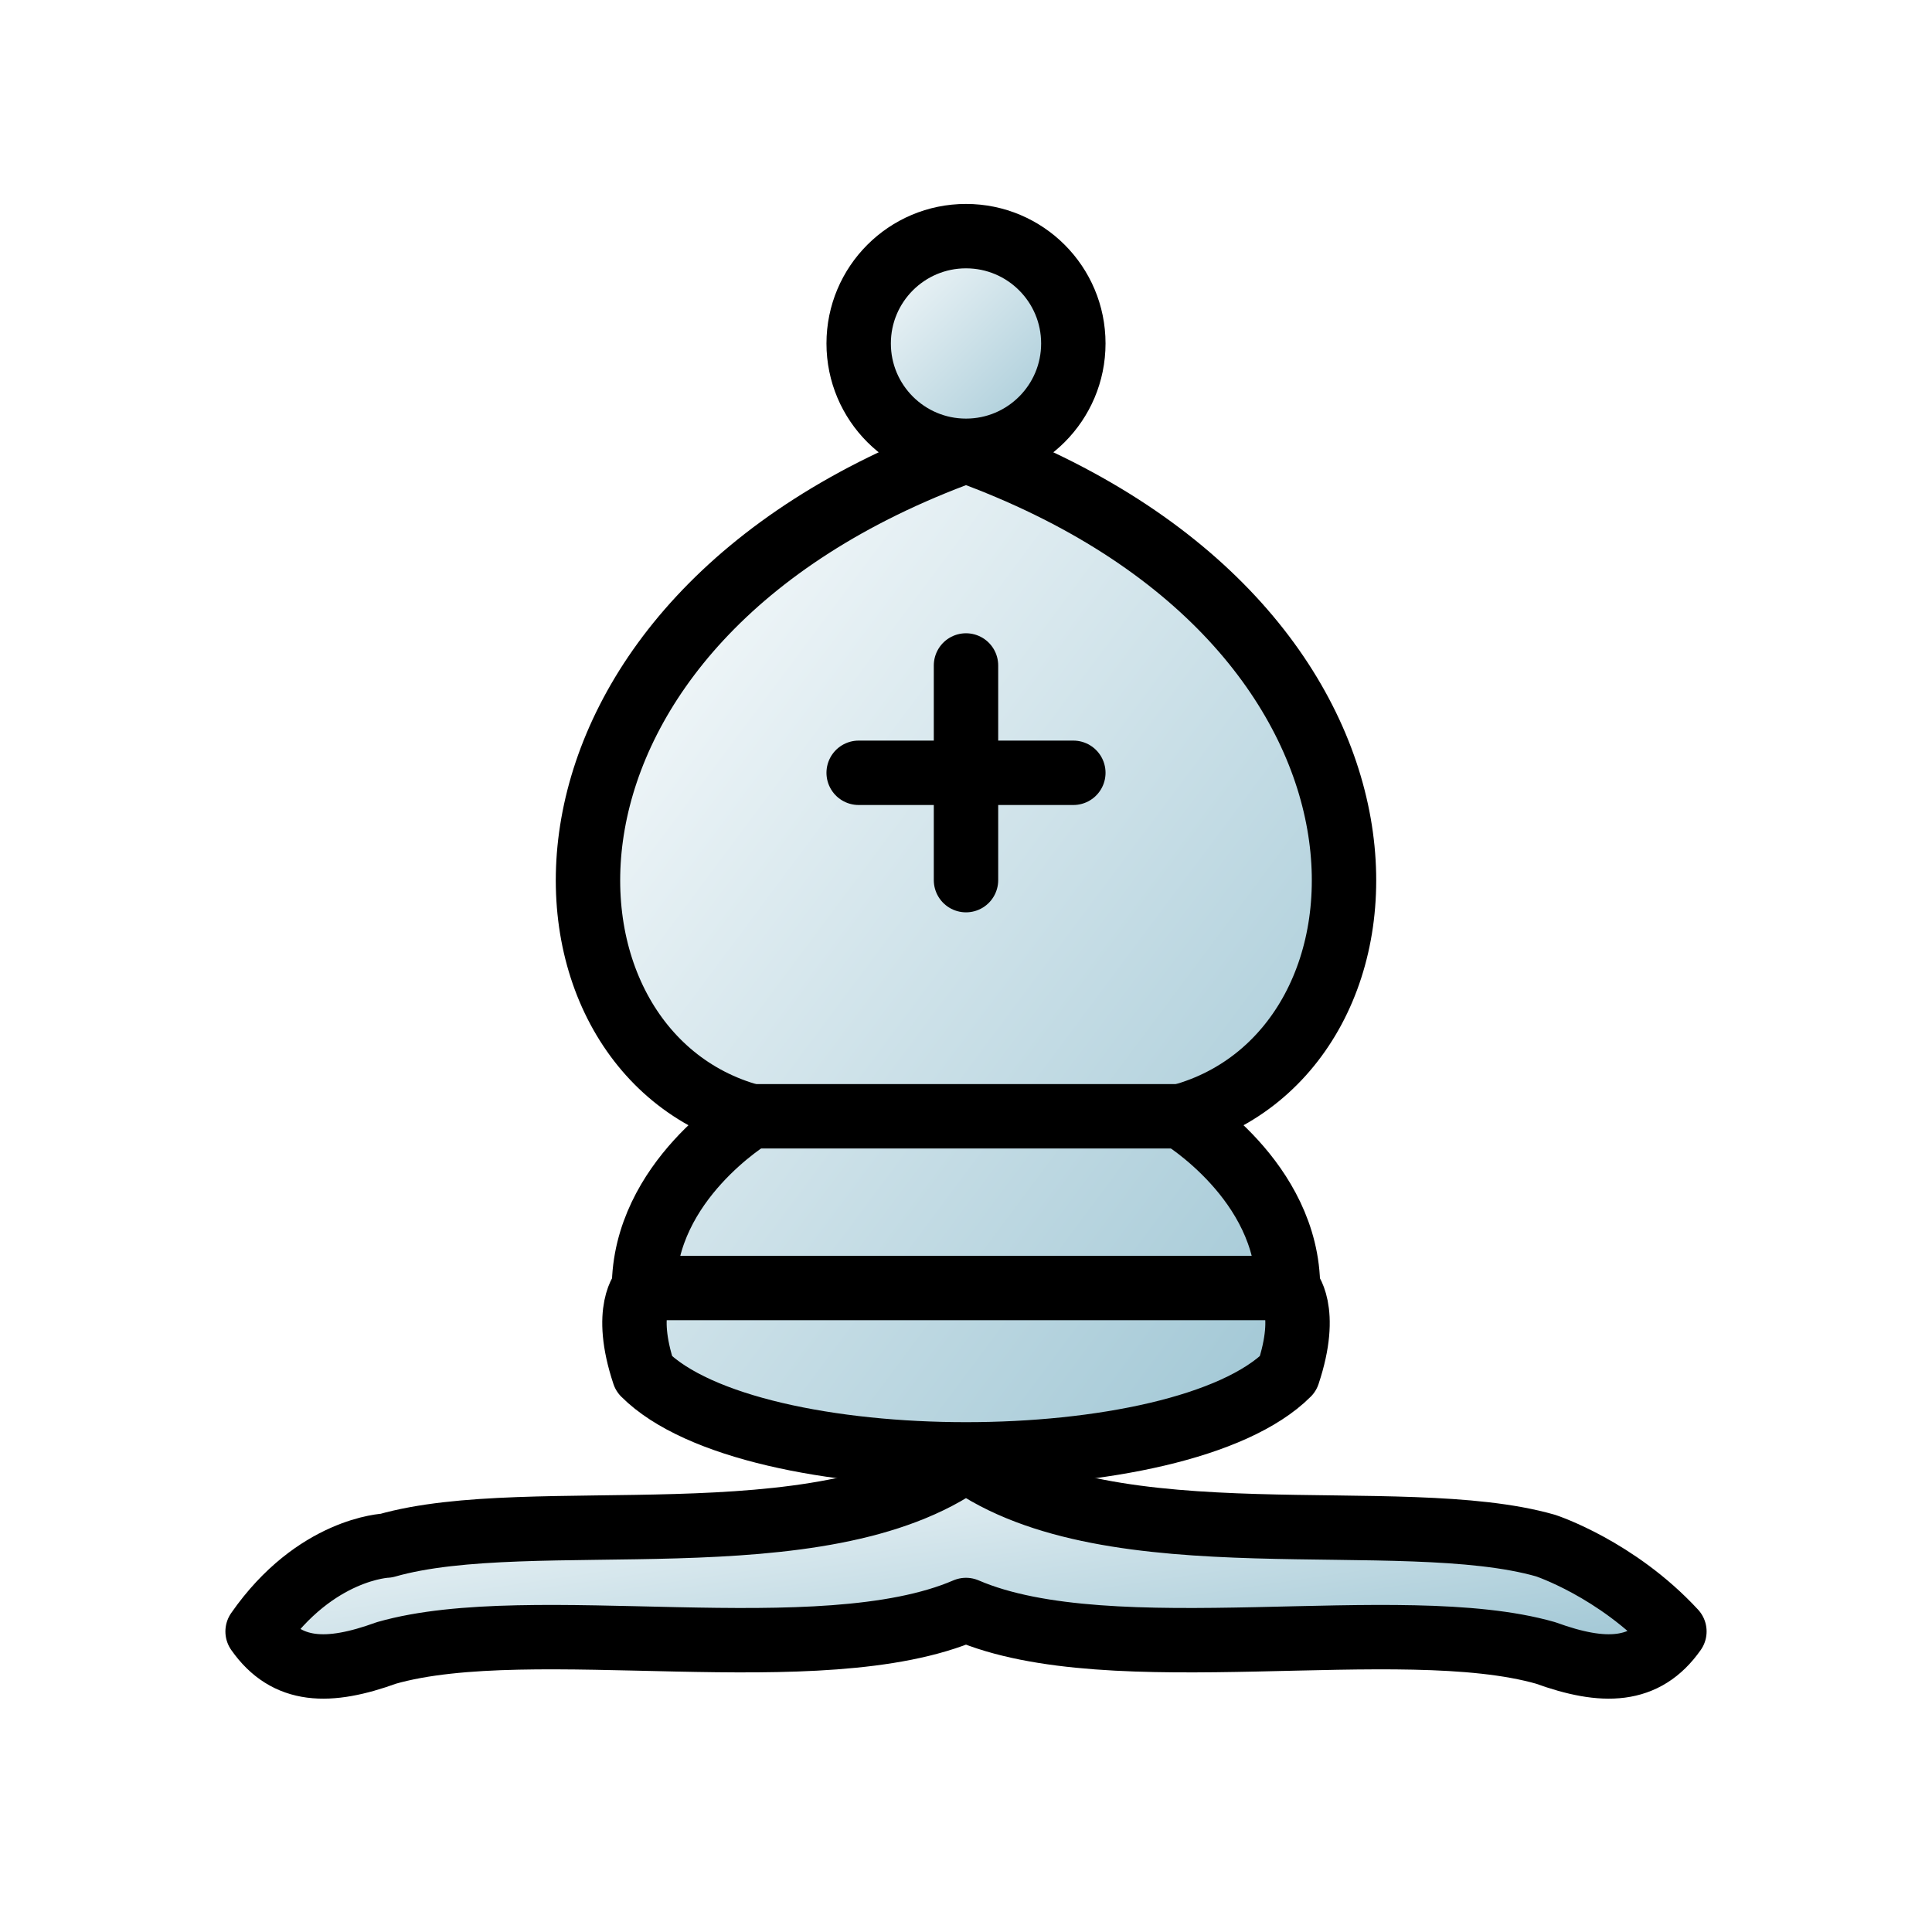
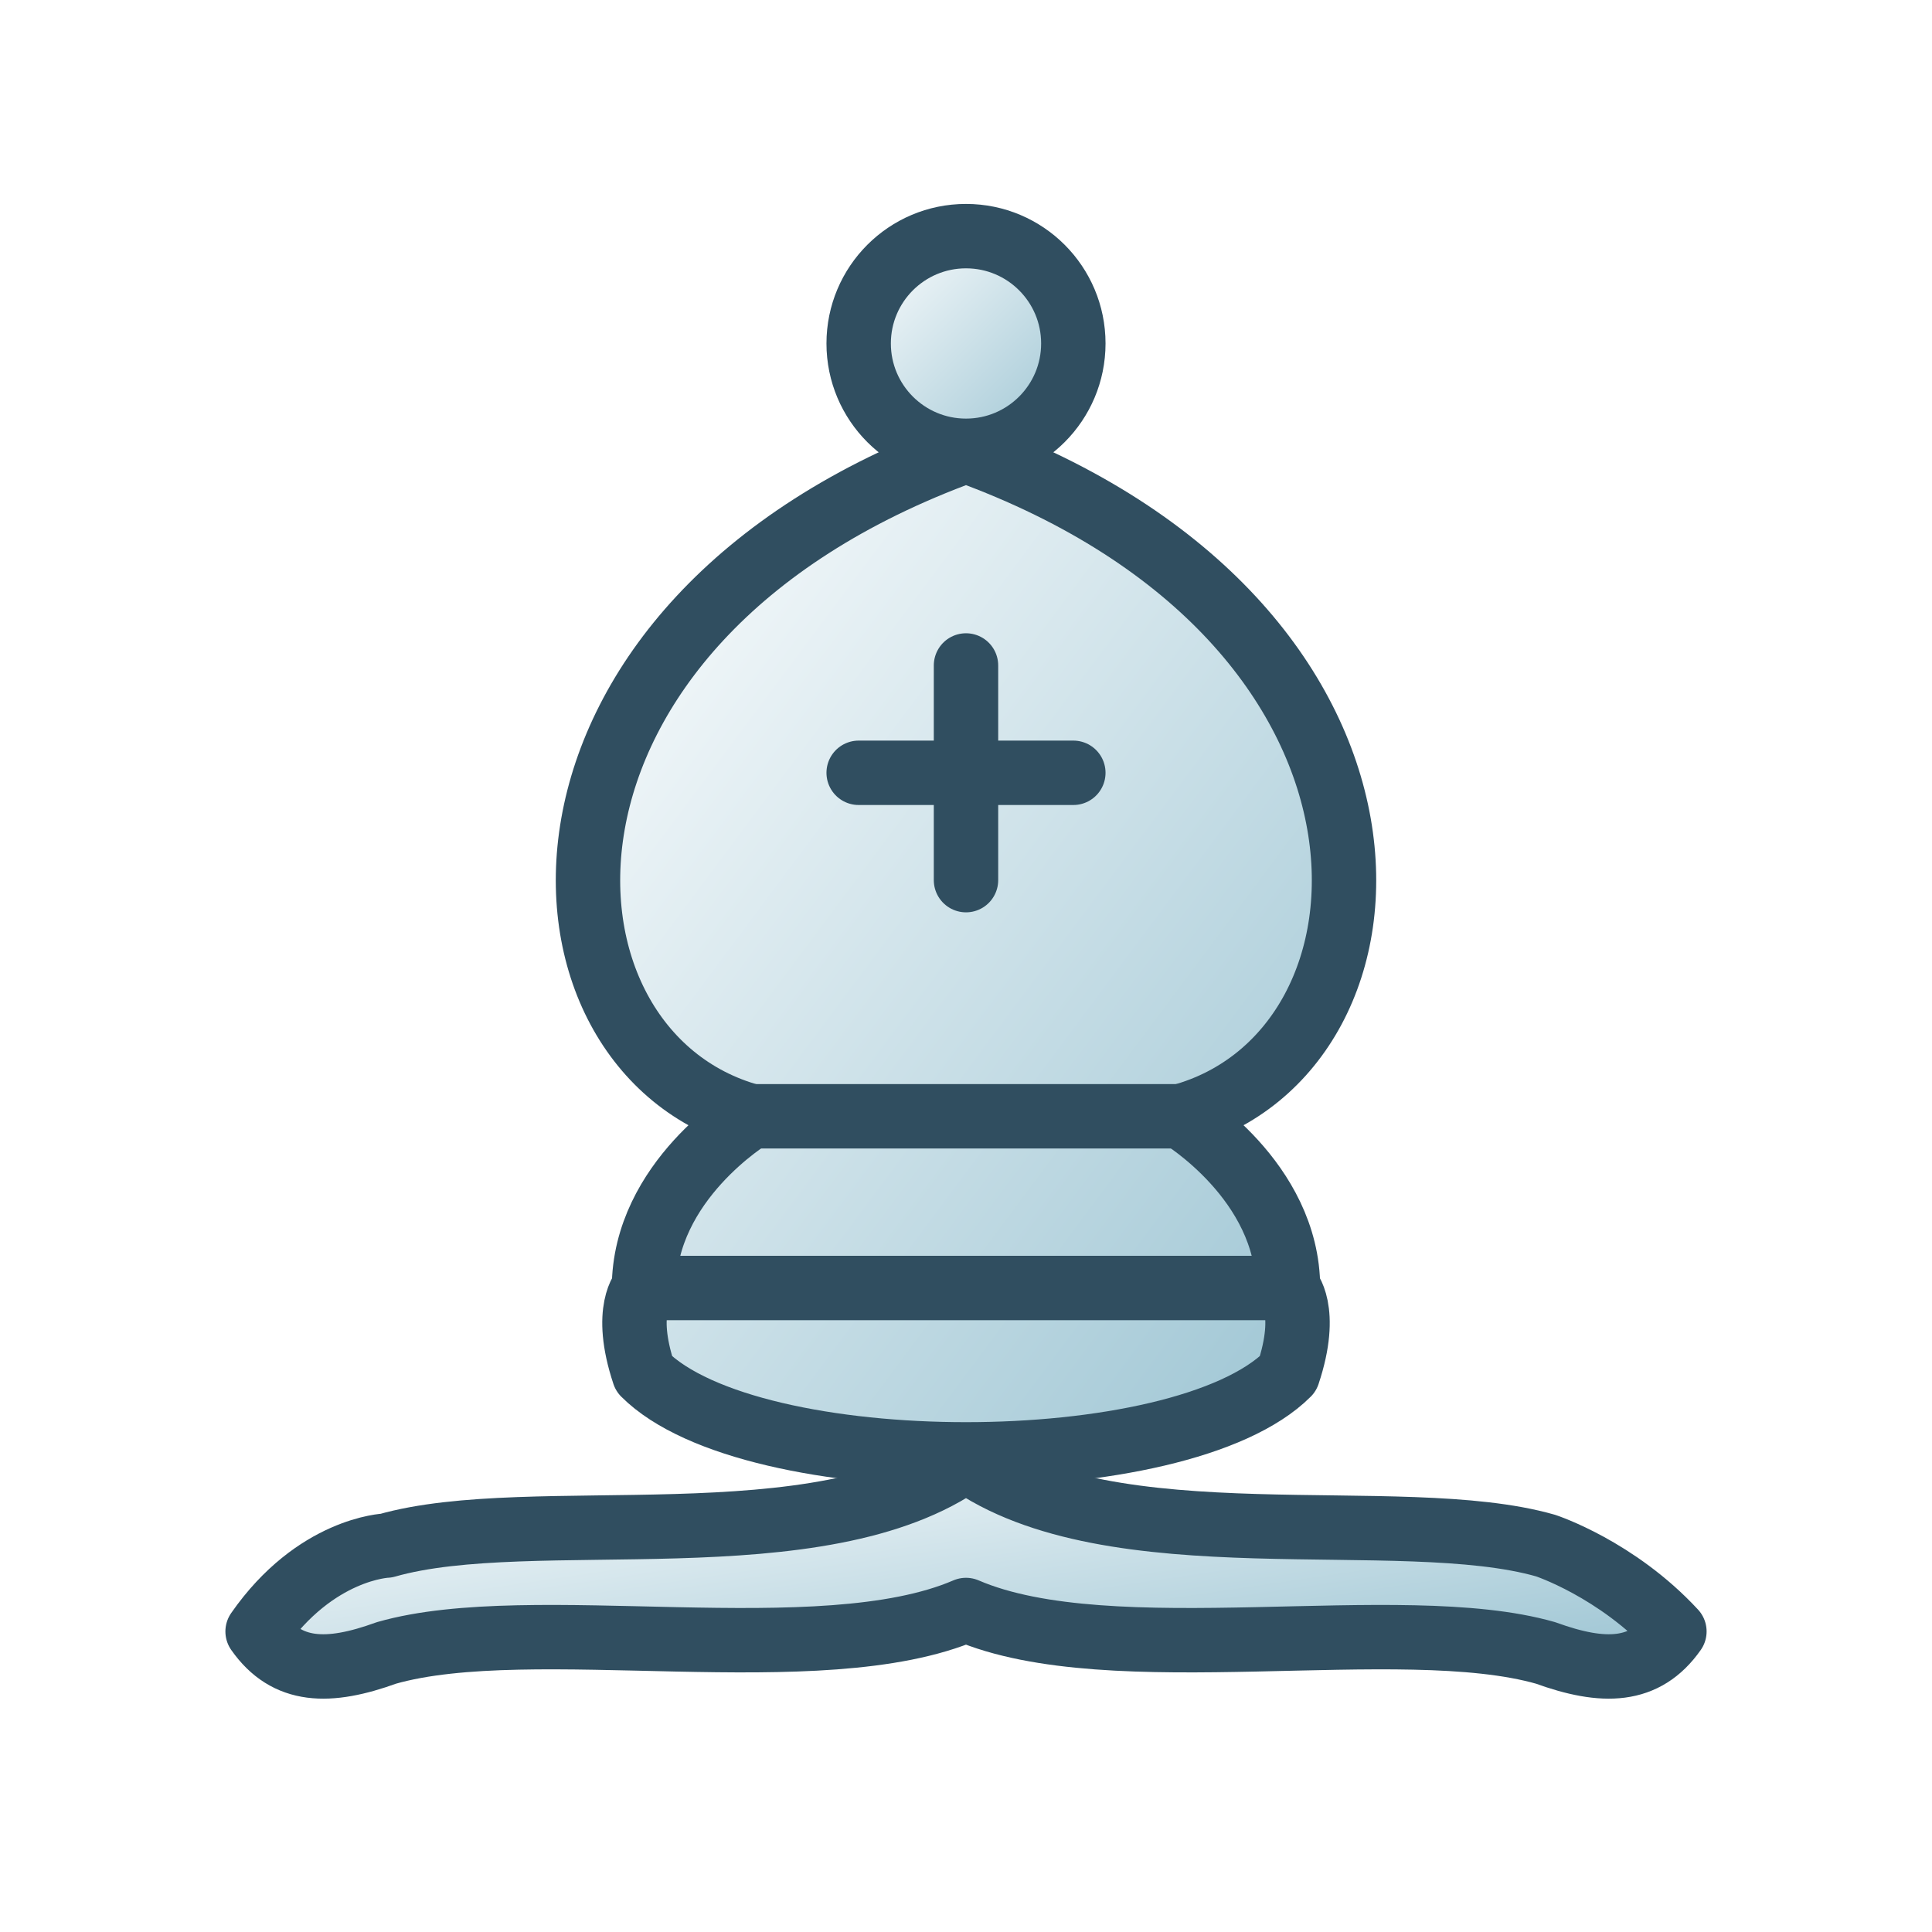
<svg xmlns="http://www.w3.org/2000/svg" style="color-scheme:light only" width="45" height="45" viewBox="0 0 45 45">
  <defs>
-     <linearGradient id="piecefill" x1="0" y1="0" x2="1" y2="1">
+     <linearGradient id="piecefill" x1="0%" y1="0%" x2="100%" y2="100%">
      <stop stop-color="#ffffff" />
      <stop offset="1" stop-color="#9ac3d2" />
    </linearGradient>
  </defs>
-   <g fill="none" fill-rule="evenodd" stroke="#000" stroke-linecap="round" stroke-linejoin="round" stroke-width="1.5">
+   <g fill="none" fill-rule="evenodd" stroke="#304e60" stroke-linecap="round" stroke-linejoin="round" stroke-width="1.5">
    <g fill="url(#piecefill)" stroke-linecap="butt">
      <path d="M9 36c3.39-.97 10.11.43 13.5-2 3.39 2.43 10.11 1.03 13.5 2 0 0 1.65.54 3 2-.68.97-1.65.99-3 .5-3.39-.97-10.11.46-13.5-1-3.39 1.46-10.11.03-13.5 1-1.35.49-2.32.47-3-.5 1.35-1.94 3-2 3-2z" />
      <path d="M15 32c2.5 2.5 12.5 2.5 15 0 .5-1.5 0-2 0-2 0-2.5-2.5-4-2.5-4 5.5-1.5 6-11.5-5-15.5-11 4-10.5 14-5 15.5 0 0-2.5 1.5-2.5 4 0 0-.5.5 0 2z" />
      <path d="M25 8a2.5 2.5 0 1 1-5 0 2.5 2.5 0 1 1 5 0z" />
    </g>
    <path stroke-linejoin="miter" d="M17.5 26h10M15 30h15m-7.5-14.5v5M20 18h5" />
  </g>
</svg>
